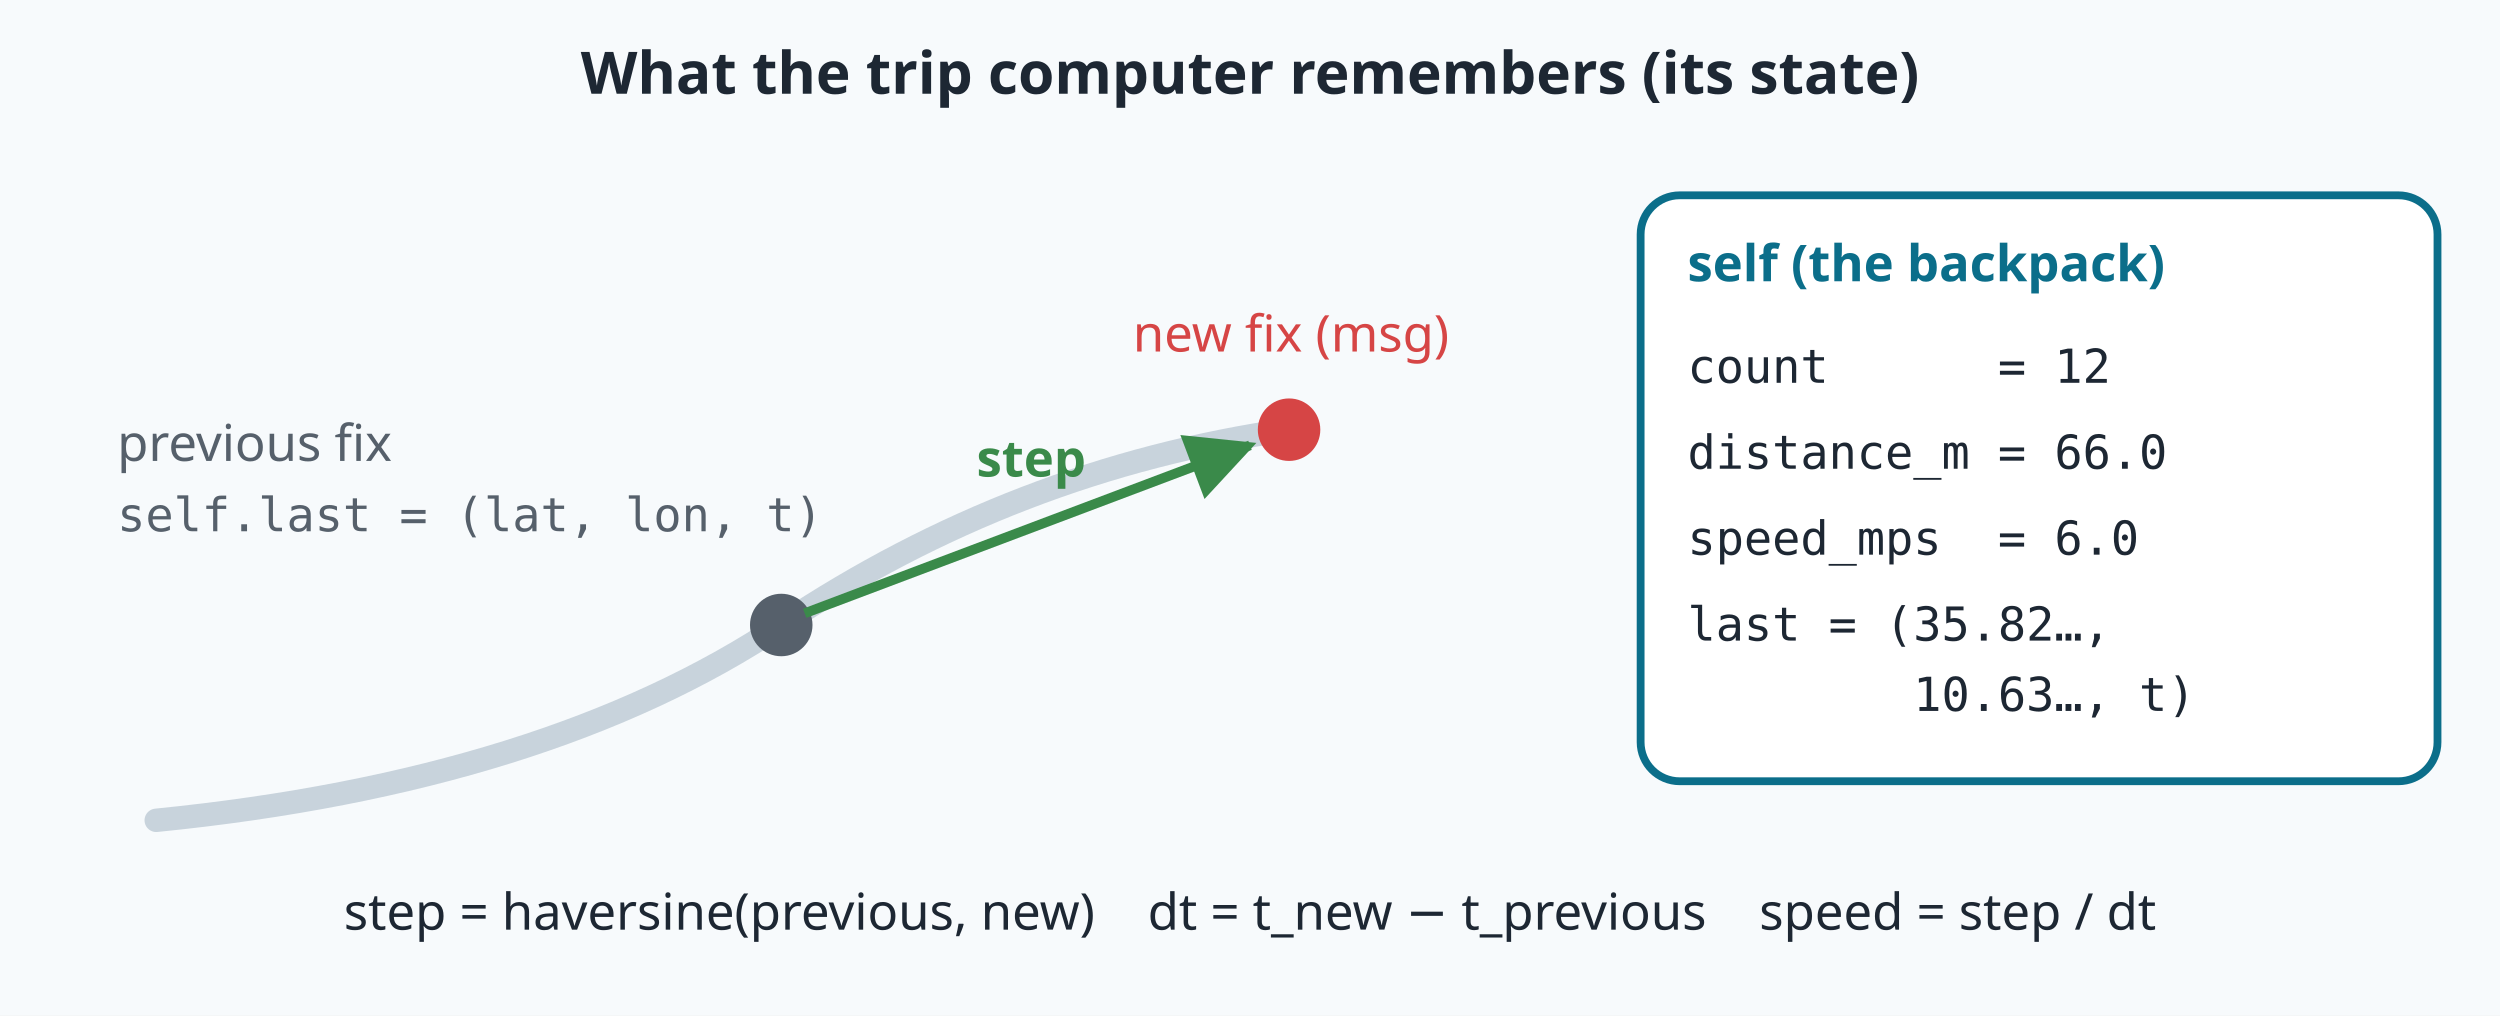
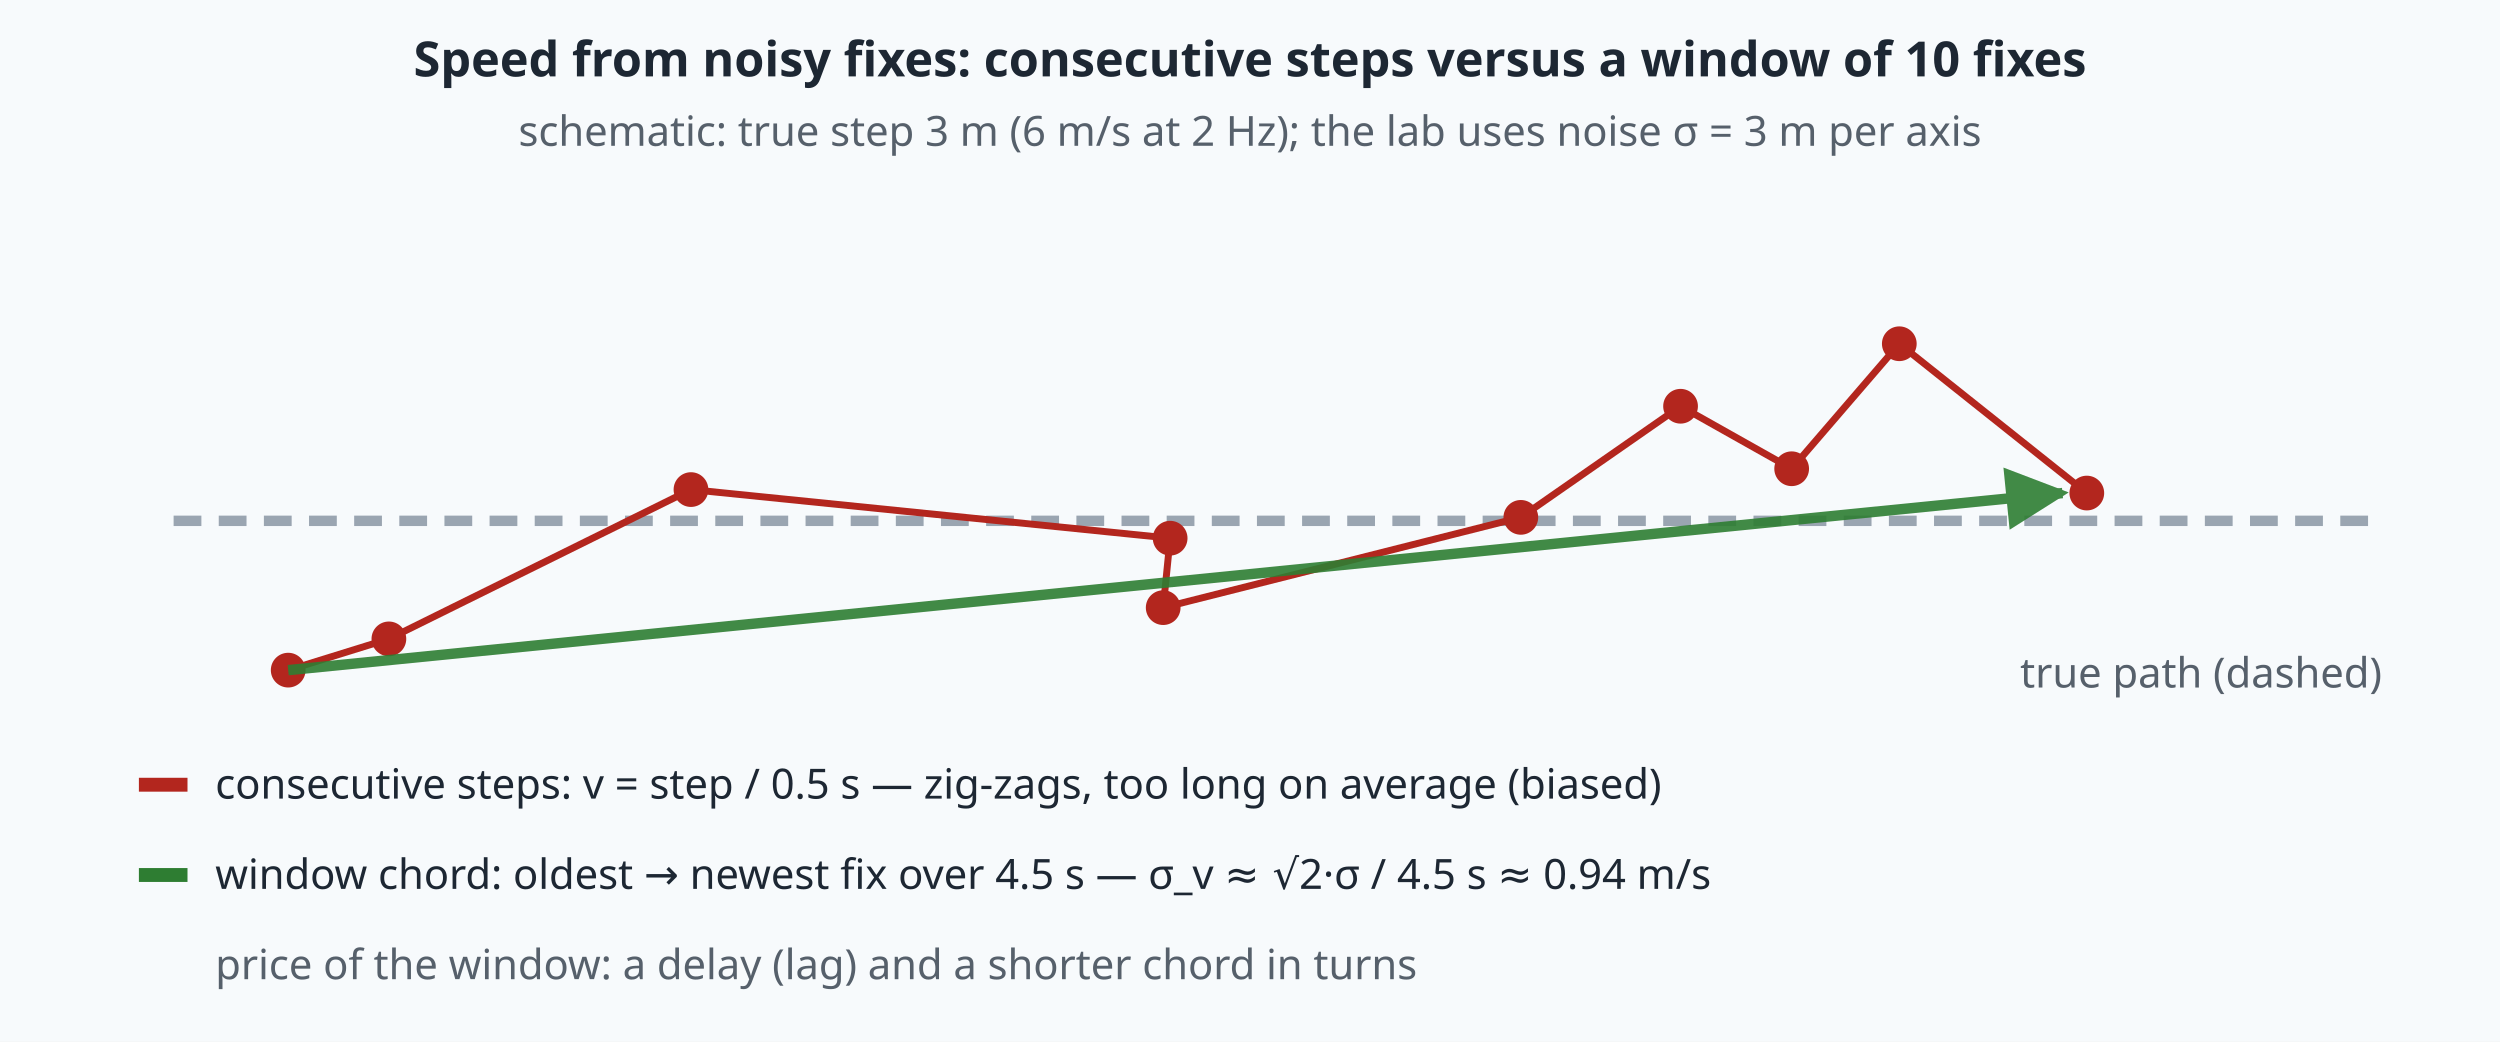
- <svg xmlns="http://www.w3.org/2000/svg" viewBox="0 0 640 260" font-family="sans-serif" font-size="13">
-   <rect width="640" height="260" fill="#f7fafc" />
+ <svg xmlns="http://www.w3.org/2000/svg" viewBox="0 0 720 300" font-family="sans-serif" font-size="12">
+   <rect width="720" height="300" fill="#f7fafc" />
  <defs>
-     <marker id="e" viewBox="0 0 10 10" refX="9" refY="5" markerWidth="7" markerHeight="7" orient="auto">
-       <path d="M0 0 L10 5 L0 10 z" fill="#3a8a4a" />
+     <marker id="m" viewBox="0 0 10 10" refX="9" refY="5" markerWidth="6" markerHeight="6" orient="auto">
+       <path d="M0 0 L10 5 L0 10 z" fill="#2e7d32" />
    </marker>
  </defs>
-   <text x="320" y="24" text-anchor="middle" font-size="15" font-weight="bold" fill="#1d2733">What the trip computer remembers (its state)</text>
-   <path d="M40 210 Q140 200 200 160 T330 110" stroke="#c8d3dc" stroke-width="6" fill="none" stroke-linecap="round" />
-   <circle cx="200" cy="160" r="8" fill="#56606b" />
-   <circle cx="330" cy="110" r="8" fill="#d64545" />
-   <line x1="206" y1="157" x2="320" y2="114" stroke="#3a8a4a" stroke-width="2.5" marker-end="url(#e)" />
-   <text x="250" y="122" fill="#3a8a4a" font-weight="bold">step</text>
-   <text x="30" y="118" fill="#56606b">previous fix</text>
-   <text x="30" y="136" fill="#56606b" font-family="monospace" font-size="12">self.last = (lat, lon, t)</text>
-   <text x="290" y="90" fill="#d64545">new fix (msg)</text>
-   <rect x="420" y="50" width="204" height="150" rx="10" fill="#ffffff" stroke="#0b6e8a" stroke-width="2" />
-   <text x="432" y="72" font-weight="bold" fill="#0b6e8a">self (the backpack)</text>
-   <g font-family="monospace" font-size="12" fill="#1d2733">
-     <text xml:space="preserve" x="432" y="98">count      = 12</text>
-     <text xml:space="preserve" x="432" y="120">distance_m = 66.0</text>
-     <text xml:space="preserve" x="432" y="142">speed_mps  = 6.0</text>
-     <text xml:space="preserve" x="432" y="164">last = (35.82…,</text>
-     <text xml:space="preserve" x="432" y="182">        10.63…, t)</text>
-   </g>
-   <text x="320" y="238" text-anchor="middle" fill="#1d2733" xml:space="preserve">step = haversine(previous, new)    dt = t_new − t_previous    speed = step / dt</text>
+   <text x="360" y="22" text-anchor="middle" font-size="14" font-weight="bold" fill="#1d2733">Speed from noisy fixes: consecutive steps versus a window of 10 fixes</text>
+   <text x="360" y="42" text-anchor="middle" fill="#56606b">schematic: true step 3 m (6 m/s at 2 Hz); the lab uses noise σ = 3 m per axis</text>
+   <path d="M50 150 L686 150" stroke="#9aa5b1" stroke-width="3" stroke-dasharray="8 5" />
+   <text x="686" y="198" text-anchor="end" fill="#56606b">true path (dashed)</text>
+   <path d="M83 193 L112 184 L199 141 L337 155 L335 175 L438 149 L484 117 L516 135 L547 99 L601 142" fill="none" stroke="#b3261e" stroke-width="2" />
+   <circle cx="83" cy="193" r="5" fill="#b3261e" />
+   <circle cx="112" cy="184" r="5" fill="#b3261e" />
+   <circle cx="199" cy="141" r="5" fill="#b3261e" />
+   <circle cx="337" cy="155" r="5" fill="#b3261e" />
+   <circle cx="335" cy="175" r="5" fill="#b3261e" />
+   <circle cx="438" cy="149" r="5" fill="#b3261e" />
+   <circle cx="484" cy="117" r="5" fill="#b3261e" />
+   <circle cx="516" cy="135" r="5" fill="#b3261e" />
+   <circle cx="547" cy="99" r="5" fill="#b3261e" />
+   <circle cx="601" cy="142" r="5" fill="#b3261e" />
+   <path d="M83 193 L594 142" stroke="#2e7d32" stroke-width="3" fill="none" marker-end="url(#m)" opacity="0.9" />
+   <rect x="40" y="224" width="14" height="4" fill="#b3261e" />
+   <text x="62" y="230" fill="#1d2733">consecutive steps: v = step / 0.5 s — zig-zags, too long on average (biased)</text>
+   <rect x="40" y="250" width="14" height="4" fill="#2e7d32" />
+   <text x="62" y="256" fill="#1d2733">window chord: oldest → newest fix over 4.5 s — σ_v ≈ √2·σ / 4.5 s ≈ 0.94 m/s</text>
+   <text x="62" y="282" fill="#56606b">price of the window: a delay (lag) and a shorter chord in turns</text>
</svg>
